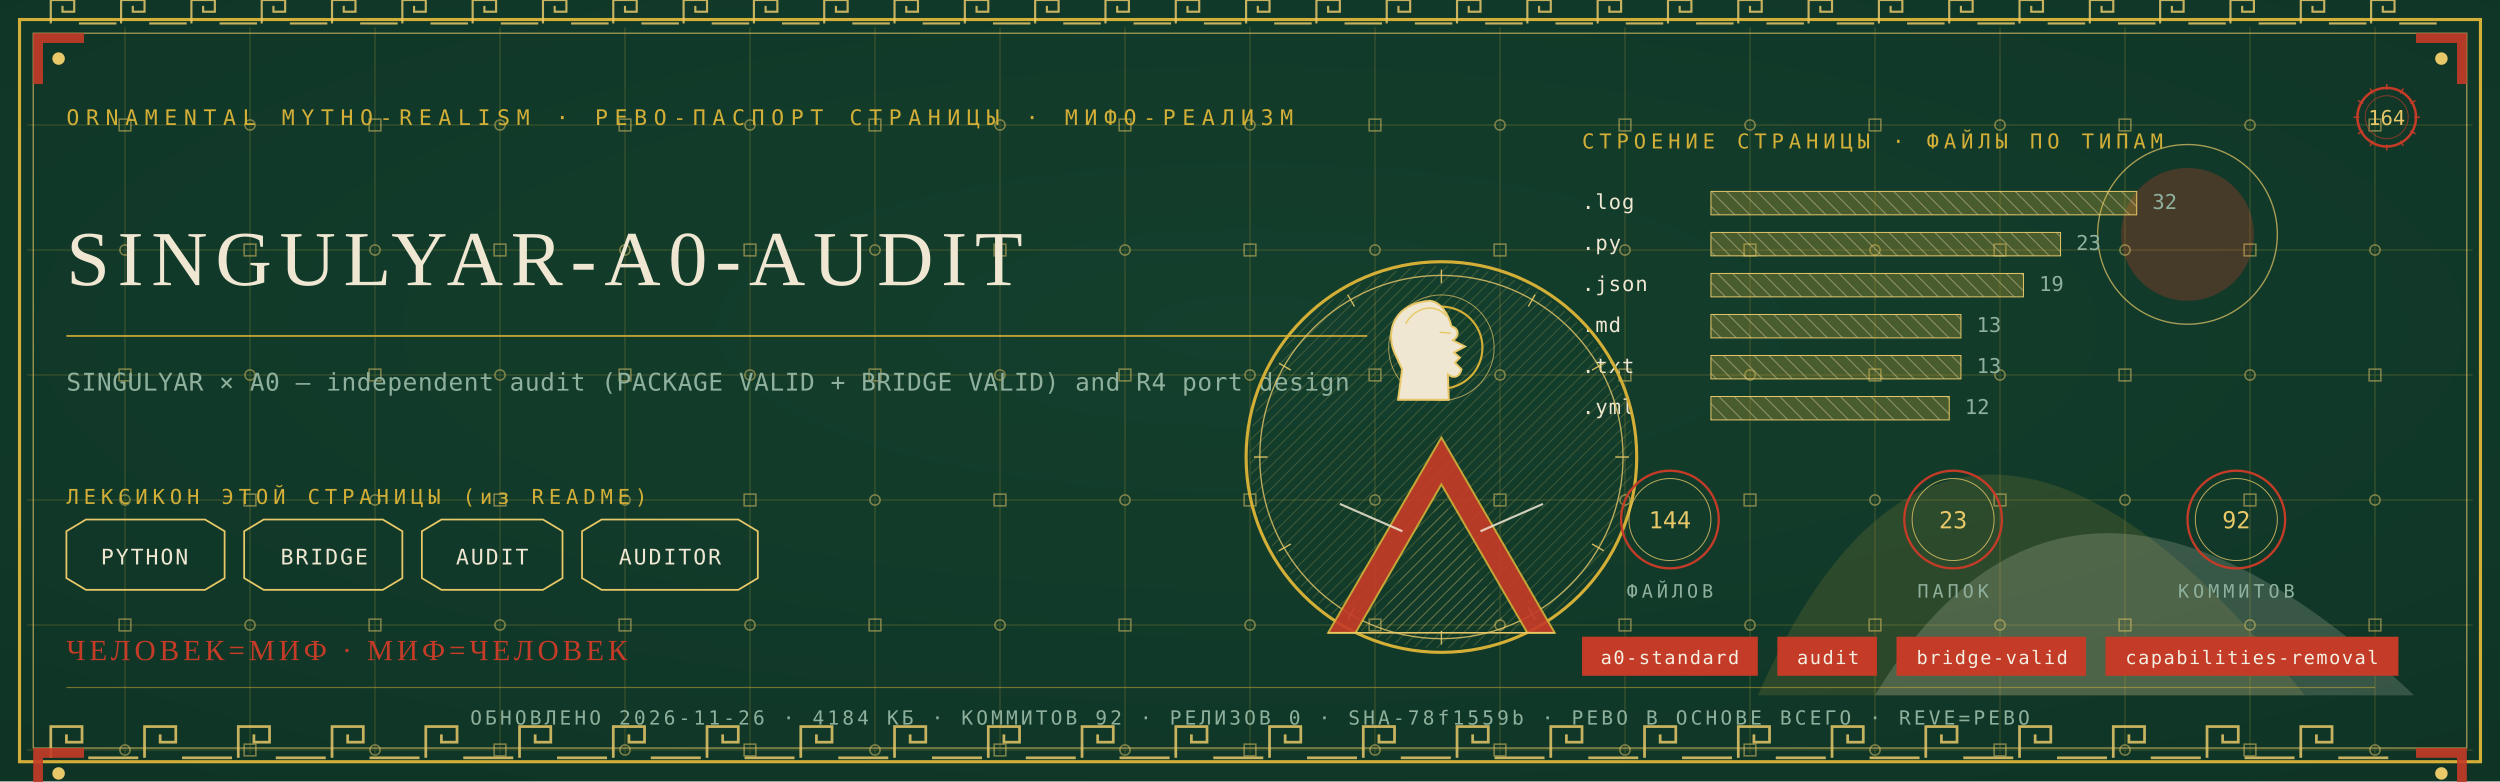
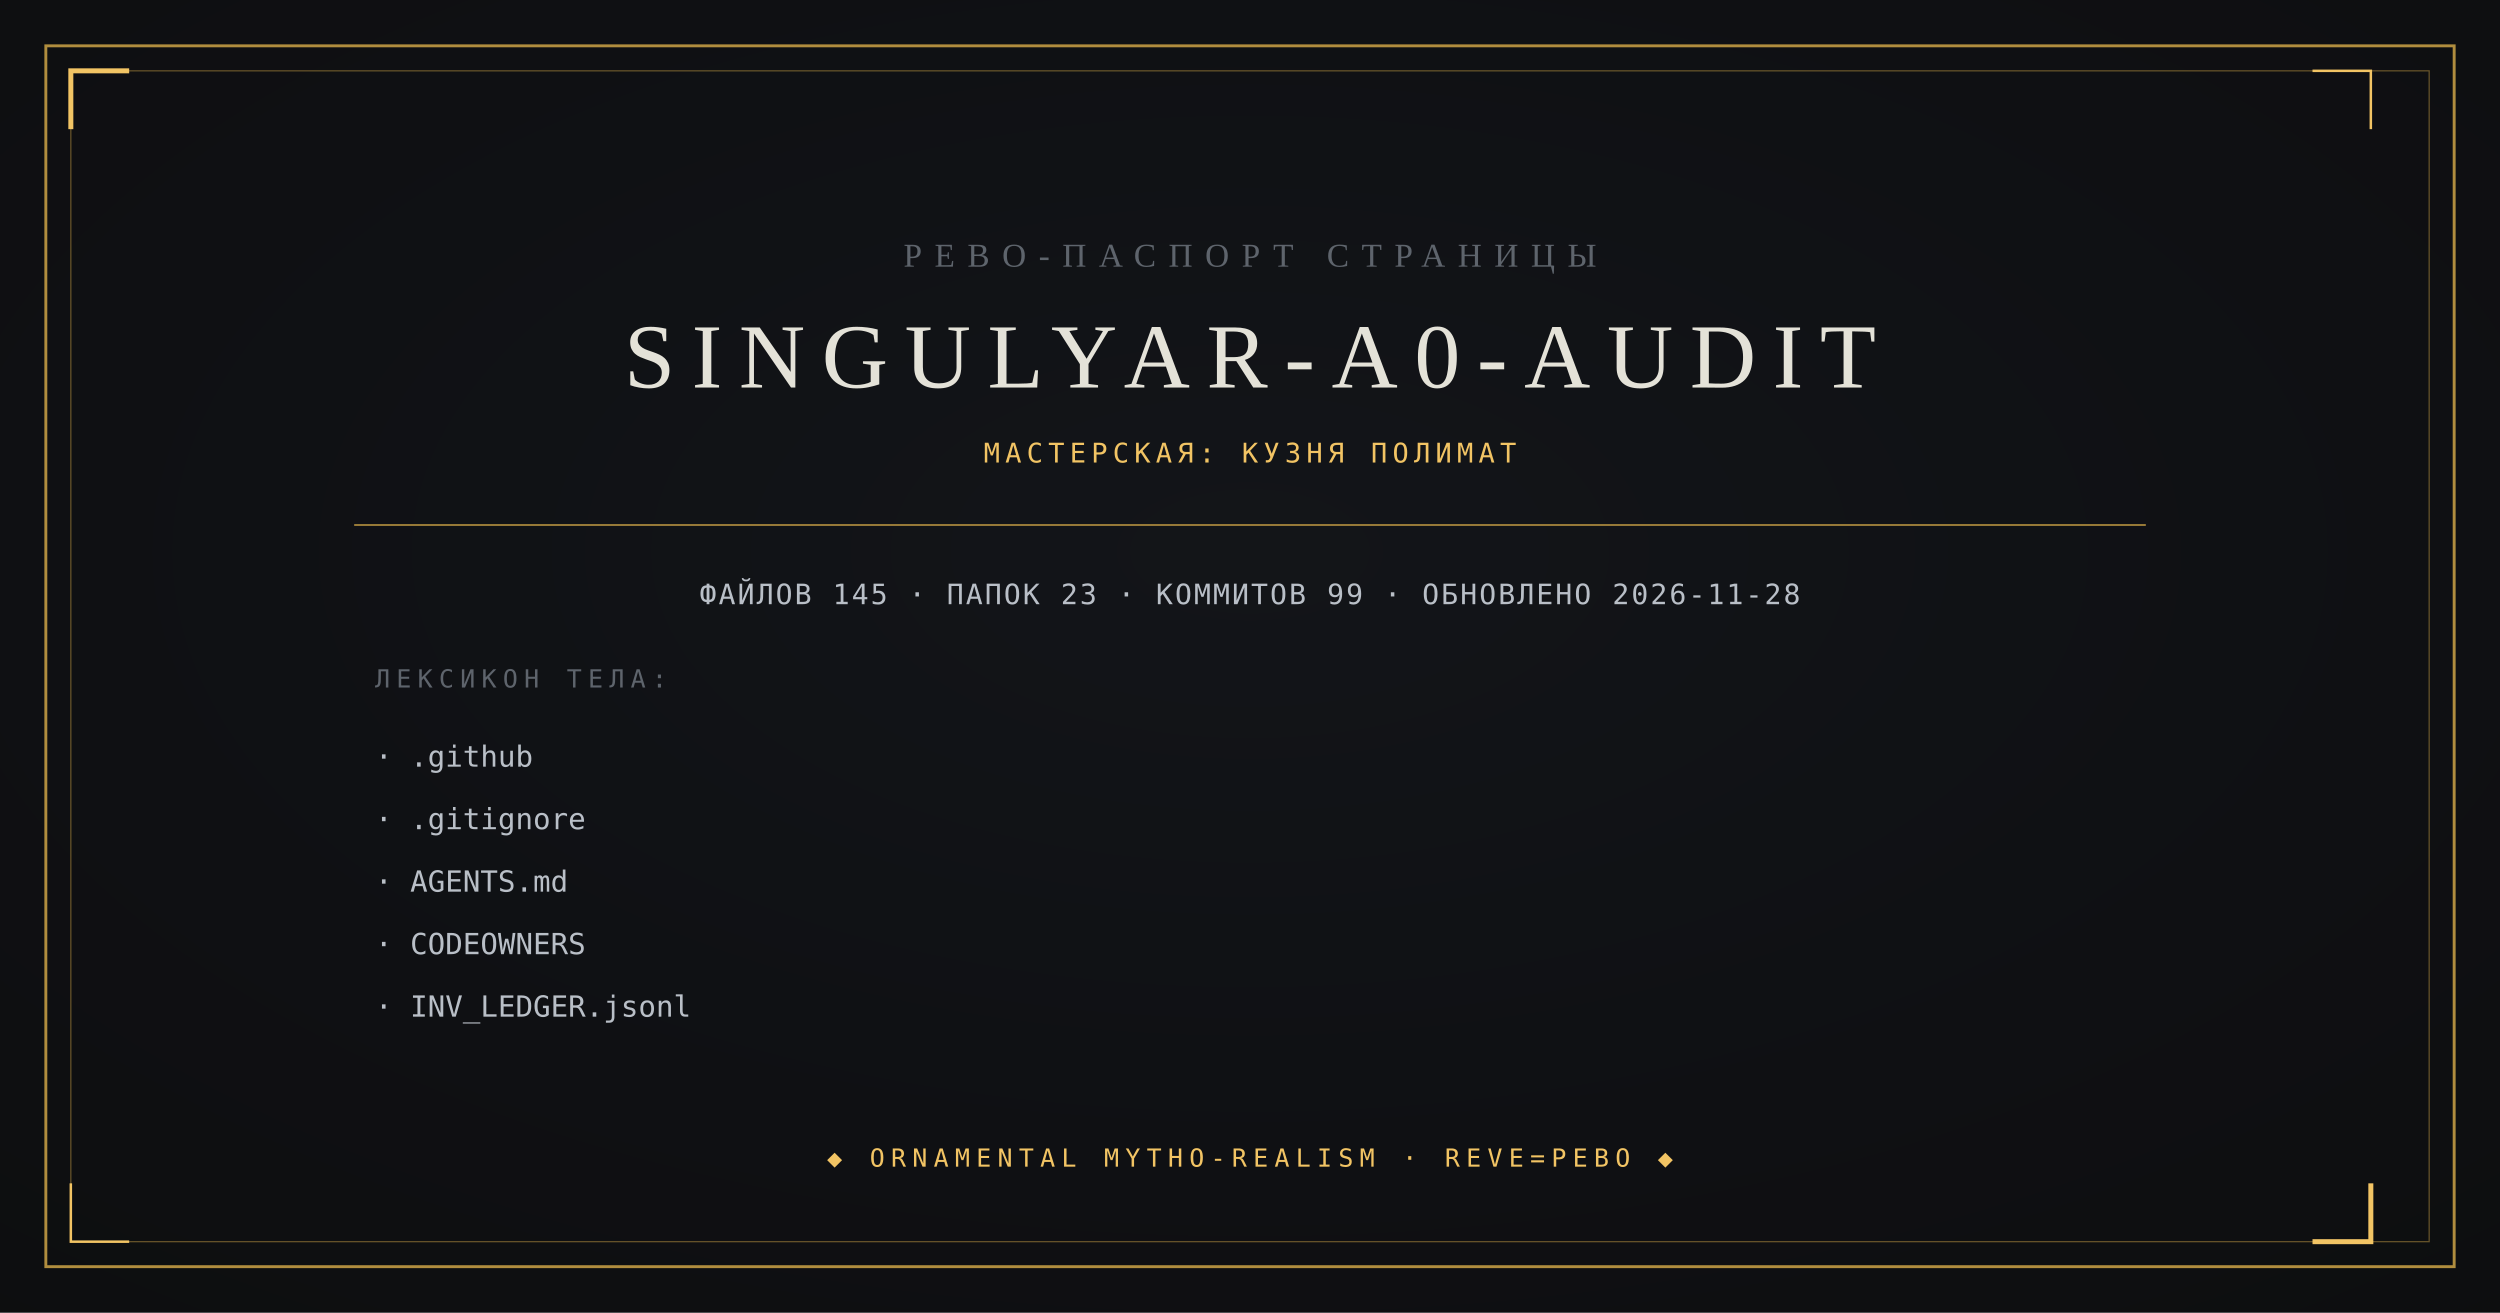
- <svg xmlns="http://www.w3.org/2000/svg" viewBox="0 0 1280 400" width="1280" height="400">
-   <defs>
-     <radialGradient id="rp164" cx="0.5" cy="0.42" r="1.1">
-       <stop offset="0" stop-color="#14402E" />
-       <stop offset="1" stop-color="#0C2E21" />
-     </radialGradient>
-     <pattern id="hatchm" width="4.2" height="4.2" patternUnits="userSpaceOnUse" patternTransform="rotate(45)">
-       <rect width="4.2" height="4.2" fill="none" />
-       <line x1="0" y1="0" x2="0" y2="4.2" stroke="#E8C868" stroke-width="0.5" />
-     </pattern>
-     <pattern id="hatchv" width="5.5" height="5.5" patternUnits="userSpaceOnUse" patternTransform="rotate(-45)">
-       <rect width="5.5" height="5.5" fill="none" />
-       <line x1="0" y1="0" x2="0" y2="5.5" stroke="#EFE7D2" stroke-width="0.5" />
-     </pattern>
-   </defs>
-   <rect width="1280" height="400" fill="#0C2E21" />
-   <rect width="1280" height="400" fill="url(#rp164)" opacity="0.94" />
-   <path d="M 900 356 Q 1000 130 1180 356 Z" fill="#D4AF37" opacity="0.14" />
-   <path d="M 960 356 Q 1060 190 1236 356 Z" fill="#EFE7D2" opacity="0.18" />
-   <circle cx="1120" cy="120" r="34" fill="#C43B27" opacity="0.30" />
-   <circle cx="1120" cy="120" r="46" fill="none" stroke="#E8C868" stroke-width="0.7" opacity="0.7" />
-   <g stroke="#D4AF37" stroke-width="0.45" opacity="0.30">
-     <line x1="64" y1="14" x2="64" y2="386" />
-     <line x1="128" y1="14" x2="128" y2="386" />
-     <line x1="192" y1="14" x2="192" y2="386" />
-     <line x1="256" y1="14" x2="256" y2="386" />
-     <line x1="320" y1="14" x2="320" y2="386" />
-     <line x1="384" y1="14" x2="384" y2="386" />
-     <line x1="448" y1="14" x2="448" y2="386" />
-     <line x1="512" y1="14" x2="512" y2="386" />
-     <line x1="576" y1="14" x2="576" y2="386" />
-     <line x1="640" y1="14" x2="640" y2="386" />
-     <line x1="704" y1="14" x2="704" y2="386" />
-     <line x1="768" y1="14" x2="768" y2="386" />
-     <line x1="832" y1="14" x2="832" y2="386" />
-     <line x1="896" y1="14" x2="896" y2="386" />
-     <line x1="960" y1="14" x2="960" y2="386" />
-     <line x1="1024" y1="14" x2="1024" y2="386" />
-     <line x1="1088" y1="14" x2="1088" y2="386" />
-     <line x1="1152" y1="14" x2="1152" y2="386" />
-     <line x1="1216" y1="14" x2="1216" y2="386" />
-     <line x1="14" y1="64" x2="1266" y2="64" />
-     <line x1="14" y1="128" x2="1266" y2="128" />
-     <line x1="14" y1="192" x2="1266" y2="192" />
-     <line x1="14" y1="256" x2="1266" y2="256" />
-     <line x1="14" y1="320" x2="1266" y2="320" />
-     <line x1="14" y1="384" x2="1266" y2="384" />
-   </g>
-   <g fill="none" stroke="#E8C868" stroke-width="0.8" opacity="0.5">
-     <rect x="61" y="61" width="6" height="6" />
-     <circle cx="64" cy="128" r="2.6" />
-     <rect x="61" y="189" width="6" height="6" />
-     <circle cx="64" cy="256" r="2.6" />
-     <rect x="61" y="317" width="6" height="6" />
-     <circle cx="64" cy="384" r="2.6" />
-     <circle cx="128" cy="64" r="2.6" />
-     <rect x="125" y="125" width="6" height="6" />
-     <circle cx="128" cy="192" r="2.6" />
-     <rect x="125" y="253" width="6" height="6" />
-     <circle cx="128" cy="320" r="2.6" />
-     <rect x="125" y="381" width="6" height="6" />
-     <rect x="189" y="61" width="6" height="6" />
-     <circle cx="192" cy="128" r="2.6" />
-     <rect x="189" y="189" width="6" height="6" />
-     <circle cx="192" cy="256" r="2.6" />
-     <rect x="189" y="317" width="6" height="6" />
-     <circle cx="192" cy="384" r="2.6" />
-     <circle cx="256" cy="64" r="2.6" />
-     <rect x="253" y="125" width="6" height="6" />
-     <circle cx="256" cy="192" r="2.6" />
-     <rect x="253" y="253" width="6" height="6" />
-     <circle cx="256" cy="320" r="2.6" />
-     <rect x="253" y="381" width="6" height="6" />
-     <rect x="317" y="61" width="6" height="6" />
-     <circle cx="320" cy="128" r="2.6" />
-     <rect x="317" y="189" width="6" height="6" />
-     <circle cx="320" cy="256" r="2.6" />
-     <rect x="317" y="317" width="6" height="6" />
-     <circle cx="320" cy="384" r="2.6" />
-     <circle cx="384" cy="64" r="2.6" />
-     <rect x="381" y="125" width="6" height="6" />
-     <circle cx="384" cy="192" r="2.6" />
-     <rect x="381" y="253" width="6" height="6" />
-     <circle cx="384" cy="320" r="2.6" />
-     <rect x="381" y="381" width="6" height="6" />
-     <rect x="445" y="61" width="6" height="6" />
-     <circle cx="448" cy="128" r="2.6" />
-     <rect x="445" y="189" width="6" height="6" />
-     <circle cx="448" cy="256" r="2.6" />
-     <rect x="445" y="317" width="6" height="6" />
-     <circle cx="448" cy="384" r="2.6" />
-     <circle cx="512" cy="64" r="2.6" />
-     <rect x="509" y="125" width="6" height="6" />
-     <circle cx="512" cy="192" r="2.6" />
-     <rect x="509" y="253" width="6" height="6" />
-     <circle cx="512" cy="320" r="2.6" />
-     <rect x="509" y="381" width="6" height="6" />
-     <rect x="573" y="61" width="6" height="6" />
-     <circle cx="576" cy="128" r="2.6" />
-     <rect x="573" y="189" width="6" height="6" />
-     <circle cx="576" cy="256" r="2.6" />
-     <rect x="573" y="317" width="6" height="6" />
-     <circle cx="576" cy="384" r="2.6" />
-     <circle cx="640" cy="64" r="2.6" />
-     <rect x="637" y="125" width="6" height="6" />
-     <circle cx="640" cy="192" r="2.6" />
-     <rect x="637" y="253" width="6" height="6" />
-     <circle cx="640" cy="320" r="2.6" />
-     <rect x="637" y="381" width="6" height="6" />
-     <rect x="701" y="61" width="6" height="6" />
-     <circle cx="704" cy="128" r="2.6" />
-     <rect x="701" y="189" width="6" height="6" />
-     <circle cx="704" cy="256" r="2.6" />
-     <rect x="701" y="317" width="6" height="6" />
-     <circle cx="704" cy="384" r="2.6" />
-     <circle cx="768" cy="64" r="2.6" />
-     <rect x="765" y="125" width="6" height="6" />
-     <circle cx="768" cy="192" r="2.6" />
-     <rect x="765" y="253" width="6" height="6" />
-     <circle cx="768" cy="320" r="2.6" />
-     <rect x="765" y="381" width="6" height="6" />
-     <rect x="829" y="61" width="6" height="6" />
-     <circle cx="832" cy="128" r="2.6" />
-     <rect x="829" y="189" width="6" height="6" />
-     <circle cx="832" cy="256" r="2.6" />
-     <rect x="829" y="317" width="6" height="6" />
-     <circle cx="832" cy="384" r="2.6" />
-     <circle cx="896" cy="64" r="2.6" />
-     <rect x="893" y="125" width="6" height="6" />
-     <circle cx="896" cy="192" r="2.6" />
-     <rect x="893" y="253" width="6" height="6" />
-     <circle cx="896" cy="320" r="2.6" />
-     <rect x="893" y="381" width="6" height="6" />
-     <rect x="957" y="61" width="6" height="6" />
-     <circle cx="960" cy="128" r="2.6" />
-     <rect x="957" y="189" width="6" height="6" />
-     <circle cx="960" cy="256" r="2.6" />
-     <rect x="957" y="317" width="6" height="6" />
-     <circle cx="960" cy="384" r="2.6" />
-     <circle cx="1024" cy="64" r="2.6" />
-     <rect x="1021" y="125" width="6" height="6" />
-     <circle cx="1024" cy="192" r="2.6" />
-     <rect x="1021" y="253" width="6" height="6" />
-     <circle cx="1024" cy="320" r="2.6" />
-     <rect x="1021" y="381" width="6" height="6" />
-     <rect x="1085" y="61" width="6" height="6" />
-     <circle cx="1088" cy="128" r="2.6" />
-     <rect x="1085" y="189" width="6" height="6" />
-     <circle cx="1088" cy="256" r="2.6" />
-     <rect x="1085" y="317" width="6" height="6" />
-     <circle cx="1088" cy="384" r="2.6" />
-     <circle cx="1152" cy="64" r="2.6" />
-     <rect x="1149" y="125" width="6" height="6" />
-     <circle cx="1152" cy="192" r="2.6" />
-     <rect x="1149" y="253" width="6" height="6" />
-     <circle cx="1152" cy="320" r="2.6" />
-     <rect x="1149" y="381" width="6" height="6" />
-     <rect x="1213" y="61" width="6" height="6" />
-     <circle cx="1216" cy="128" r="2.6" />
-     <rect x="1213" y="189" width="6" height="6" />
-     <circle cx="1216" cy="256" r="2.6" />
-     <rect x="1213" y="317" width="6" height="6" />
-     <circle cx="1216" cy="384" r="2.6" />
-   </g>
-   <rect x="10" y="10" width="1260" height="380" fill="none" stroke="#D4AF37" stroke-width="1.6" />
-   <rect x="17" y="17" width="1246" height="366" fill="none" stroke="#E8C868" stroke-width="0.6" opacity="0.75" />
-   <g fill="none" stroke="#E8C868" stroke-width="1.4" opacity="0.85">
-     <path d="M 26 388 L 26 372 L 42 372 L 42 380.0 L 34.0 380.0 L 34.0 376.0" />
-     <line x1="45.2" y1="388" x2="70.8" y2="388" />
-     <path d="M 74 388 L 74 372 L 90 372 L 90 380.0 L 82.0 380.0 L 82.0 376.0" />
-     <line x1="93.2" y1="388" x2="118.8" y2="388" />
-     <path d="M 122 388 L 122 372 L 138 372 L 138 380.0 L 130.0 380.0 L 130.0 376.0" />
-     <line x1="141.2" y1="388" x2="166.8" y2="388" />
-     <path d="M 170 388 L 170 372 L 186 372 L 186 380.0 L 178.0 380.0 L 178.0 376.0" />
-     <line x1="189.2" y1="388" x2="214.8" y2="388" />
-     <path d="M 218 388 L 218 372 L 234 372 L 234 380.0 L 226.0 380.0 L 226.0 376.0" />
-     <line x1="237.2" y1="388" x2="262.8" y2="388" />
-     <path d="M 266 388 L 266 372 L 282 372 L 282 380.0 L 274.0 380.0 L 274.0 376.0" />
-     <line x1="285.2" y1="388" x2="310.8" y2="388" />
-     <path d="M 314 388 L 314 372 L 330 372 L 330 380.0 L 322.0 380.0 L 322.0 376.0" />
-     <line x1="333.2" y1="388" x2="358.8" y2="388" />
-     <path d="M 362 388 L 362 372 L 378 372 L 378 380.0 L 370.0 380.0 L 370.0 376.0" />
-     <line x1="381.2" y1="388" x2="406.8" y2="388" />
-     <path d="M 410 388 L 410 372 L 426 372 L 426 380.0 L 418.0 380.0 L 418.0 376.0" />
-     <line x1="429.2" y1="388" x2="454.8" y2="388" />
-     <path d="M 458 388 L 458 372 L 474 372 L 474 380.0 L 466.0 380.0 L 466.0 376.0" />
-     <line x1="477.2" y1="388" x2="502.8" y2="388" />
-     <path d="M 506 388 L 506 372 L 522 372 L 522 380.0 L 514.0 380.0 L 514.0 376.0" />
-     <line x1="525.2" y1="388" x2="550.8" y2="388" />
-     <path d="M 554 388 L 554 372 L 570 372 L 570 380.0 L 562.0 380.0 L 562.0 376.0" />
-     <line x1="573.2" y1="388" x2="598.8" y2="388" />
-     <path d="M 602 388 L 602 372 L 618 372 L 618 380.0 L 610.0 380.0 L 610.0 376.0" />
-     <line x1="621.2" y1="388" x2="646.8" y2="388" />
-     <path d="M 650 388 L 650 372 L 666 372 L 666 380.0 L 658.0 380.0 L 658.0 376.0" />
-     <line x1="669.2" y1="388" x2="694.8" y2="388" />
-     <path d="M 698 388 L 698 372 L 714 372 L 714 380.0 L 706.0 380.0 L 706.0 376.0" />
-     <line x1="717.2" y1="388" x2="742.8" y2="388" />
-     <path d="M 746 388 L 746 372 L 762 372 L 762 380.0 L 754.0 380.0 L 754.0 376.0" />
-     <line x1="765.2" y1="388" x2="790.8" y2="388" />
-     <path d="M 794 388 L 794 372 L 810 372 L 810 380.0 L 802.0 380.0 L 802.0 376.0" />
-     <line x1="813.2" y1="388" x2="838.8" y2="388" />
-     <path d="M 842 388 L 842 372 L 858 372 L 858 380.0 L 850.0 380.0 L 850.0 376.0" />
-     <line x1="861.2" y1="388" x2="886.8" y2="388" />
-     <path d="M 890 388 L 890 372 L 906 372 L 906 380.0 L 898.0 380.0 L 898.0 376.0" />
-     <line x1="909.2" y1="388" x2="934.8" y2="388" />
-     <path d="M 938 388 L 938 372 L 954 372 L 954 380.0 L 946.0 380.0 L 946.0 376.0" />
-     <line x1="957.2" y1="388" x2="982.8" y2="388" />
-     <path d="M 986 388 L 986 372 L 1002 372 L 1002 380.0 L 994.0 380.0 L 994.0 376.0" />
-     <line x1="1005.2" y1="388" x2="1030.8" y2="388" />
-     <path d="M 1034 388 L 1034 372 L 1050 372 L 1050 380.0 L 1042.0 380.0 L 1042.0 376.0" />
-     <line x1="1053.2" y1="388" x2="1078.8" y2="388" />
-     <path d="M 1082 388 L 1082 372 L 1098 372 L 1098 380.0 L 1090.0 380.0 L 1090.0 376.0" />
-     <line x1="1101.2" y1="388" x2="1126.8" y2="388" />
-     <path d="M 1130 388 L 1130 372 L 1146 372 L 1146 380.0 L 1138.0 380.0 L 1138.0 376.0" />
-     <line x1="1149.2" y1="388" x2="1174.8" y2="388" />
-     <path d="M 1178 388 L 1178 372 L 1194 372 L 1194 380.0 L 1186.0 380.0 L 1186.0 376.0" />
-     <line x1="1197.2" y1="388" x2="1222.8" y2="388" />
-   </g>
-   <g fill="none" stroke="#E8C868" stroke-width="1.1" opacity="0.85">
-     <path d="M 26 12 L 26 0 L 38 0 L 38 6.0 L 32.0 6.0 L 32.0 3.0" />
-     <line x1="40.4" y1="12" x2="59.6" y2="12" />
-     <path d="M 62 12 L 62 0 L 74 0 L 74 6.0 L 68.0 6.0 L 68.0 3.0" />
-     <line x1="76.4" y1="12" x2="95.6" y2="12" />
-     <path d="M 98 12 L 98 0 L 110 0 L 110 6.0 L 104.0 6.0 L 104.0 3.0" />
-     <line x1="112.4" y1="12" x2="131.6" y2="12" />
-     <path d="M 134 12 L 134 0 L 146 0 L 146 6.0 L 140.0 6.0 L 140.0 3.0" />
-     <line x1="148.4" y1="12" x2="167.6" y2="12" />
-     <path d="M 170 12 L 170 0 L 182 0 L 182 6.0 L 176.0 6.0 L 176.0 3.0" />
-     <line x1="184.4" y1="12" x2="203.6" y2="12" />
-     <path d="M 206 12 L 206 0 L 218 0 L 218 6.0 L 212.0 6.0 L 212.0 3.0" />
-     <line x1="220.4" y1="12" x2="239.6" y2="12" />
-     <path d="M 242 12 L 242 0 L 254 0 L 254 6.0 L 248.0 6.0 L 248.0 3.0" />
-     <line x1="256.4" y1="12" x2="275.6" y2="12" />
-     <path d="M 278 12 L 278 0 L 290 0 L 290 6.0 L 284.0 6.0 L 284.0 3.0" />
-     <line x1="292.4" y1="12" x2="311.6" y2="12" />
-     <path d="M 314 12 L 314 0 L 326 0 L 326 6.0 L 320.0 6.0 L 320.0 3.0" />
-     <line x1="328.4" y1="12" x2="347.6" y2="12" />
-     <path d="M 350 12 L 350 0 L 362 0 L 362 6.0 L 356.0 6.0 L 356.0 3.0" />
-     <line x1="364.4" y1="12" x2="383.6" y2="12" />
-     <path d="M 386 12 L 386 0 L 398 0 L 398 6.0 L 392.0 6.0 L 392.0 3.0" />
-     <line x1="400.4" y1="12" x2="419.6" y2="12" />
-     <path d="M 422 12 L 422 0 L 434 0 L 434 6.0 L 428.0 6.0 L 428.0 3.0" />
-     <line x1="436.4" y1="12" x2="455.6" y2="12" />
-     <path d="M 458 12 L 458 0 L 470 0 L 470 6.0 L 464.0 6.0 L 464.0 3.0" />
-     <line x1="472.4" y1="12" x2="491.6" y2="12" />
-     <path d="M 494 12 L 494 0 L 506 0 L 506 6.0 L 500.0 6.0 L 500.0 3.0" />
-     <line x1="508.4" y1="12" x2="527.6" y2="12" />
-     <path d="M 530 12 L 530 0 L 542 0 L 542 6.0 L 536.0 6.0 L 536.0 3.0" />
-     <line x1="544.4" y1="12" x2="563.6" y2="12" />
-     <path d="M 566 12 L 566 0 L 578 0 L 578 6.0 L 572.0 6.0 L 572.0 3.0" />
-     <line x1="580.4" y1="12" x2="599.6" y2="12" />
-     <path d="M 602 12 L 602 0 L 614 0 L 614 6.0 L 608.0 6.0 L 608.0 3.0" />
-     <line x1="616.4" y1="12" x2="635.6" y2="12" />
-     <path d="M 638 12 L 638 0 L 650 0 L 650 6.0 L 644.0 6.0 L 644.0 3.0" />
-     <line x1="652.4" y1="12" x2="671.6" y2="12" />
-     <path d="M 674 12 L 674 0 L 686 0 L 686 6.0 L 680.0 6.0 L 680.0 3.0" />
-     <line x1="688.4" y1="12" x2="707.6" y2="12" />
-     <path d="M 710 12 L 710 0 L 722 0 L 722 6.0 L 716.0 6.0 L 716.0 3.0" />
-     <line x1="724.4" y1="12" x2="743.6" y2="12" />
-     <path d="M 746 12 L 746 0 L 758 0 L 758 6.0 L 752.0 6.0 L 752.0 3.0" />
-     <line x1="760.4" y1="12" x2="779.6" y2="12" />
-     <path d="M 782 12 L 782 0 L 794 0 L 794 6.0 L 788.0 6.0 L 788.0 3.0" />
-     <line x1="796.4" y1="12" x2="815.6" y2="12" />
-     <path d="M 818 12 L 818 0 L 830 0 L 830 6.0 L 824.0 6.0 L 824.0 3.0" />
-     <line x1="832.4" y1="12" x2="851.6" y2="12" />
-     <path d="M 854 12 L 854 0 L 866 0 L 866 6.0 L 860.0 6.0 L 860.0 3.0" />
-     <line x1="868.4" y1="12" x2="887.6" y2="12" />
-     <path d="M 890 12 L 890 0 L 902 0 L 902 6.0 L 896.0 6.0 L 896.0 3.0" />
-     <line x1="904.4" y1="12" x2="923.6" y2="12" />
-     <path d="M 926 12 L 926 0 L 938 0 L 938 6.0 L 932.0 6.0 L 932.0 3.0" />
-     <line x1="940.4" y1="12" x2="959.6" y2="12" />
-     <path d="M 962 12 L 962 0 L 974 0 L 974 6.0 L 968.0 6.0 L 968.0 3.0" />
-     <line x1="976.4" y1="12" x2="995.6" y2="12" />
-     <path d="M 998 12 L 998 0 L 1010 0 L 1010 6.0 L 1004.0 6.0 L 1004.0 3.0" />
-     <line x1="1012.4" y1="12" x2="1031.6" y2="12" />
-     <path d="M 1034 12 L 1034 0 L 1046 0 L 1046 6.0 L 1040.0 6.0 L 1040.0 3.0" />
-     <line x1="1048.4" y1="12" x2="1067.6" y2="12" />
-     <path d="M 1070 12 L 1070 0 L 1082 0 L 1082 6.0 L 1076.0 6.0 L 1076.0 3.0" />
-     <line x1="1084.4" y1="12" x2="1103.6" y2="12" />
-     <path d="M 1106 12 L 1106 0 L 1118 0 L 1118 6.0 L 1112.0 6.0 L 1112.0 3.0" />
-     <line x1="1120.4" y1="12" x2="1139.6" y2="12" />
-     <path d="M 1142 12 L 1142 0 L 1154 0 L 1154 6.0 L 1148.0 6.0 L 1148.0 3.0" />
-     <line x1="1156.4" y1="12" x2="1175.6" y2="12" />
-     <path d="M 1178 12 L 1178 0 L 1190 0 L 1190 6.0 L 1184.0 6.0 L 1184.0 3.0" />
-     <line x1="1192.4" y1="12" x2="1211.6" y2="12" />
-     <path d="M 1214 12 L 1214 0 L 1226 0 L 1226 6.0 L 1220.0 6.0 L 1220.0 3.0" />
-     <line x1="1228.4" y1="12" x2="1247.6" y2="12" />
-   </g>
-   <g transform="translate(17,17) scale(1,1)">
-     <path d="M 0 0 L 26 0 L 26 5 L 5 5 L 5 26 L 0 26 Z" fill="#C43B27" opacity="0.9" />
-     <circle cx="13" cy="13" r="3.2" fill="#E8C868" />
-   </g>
-   <g transform="translate(1263,17) scale(-1,1)">
-     <path d="M 0 0 L 26 0 L 26 5 L 5 5 L 5 26 L 0 26 Z" fill="#C43B27" opacity="0.9" />
-     <circle cx="13" cy="13" r="3.2" fill="#E8C868" />
-   </g>
-   <g transform="translate(17,383) scale(1,1)">
-     <path d="M 0 0 L 26 0 L 26 5 L 5 5 L 5 26 L 0 26 Z" fill="#C43B27" opacity="0.9" />
-     <circle cx="13" cy="13" r="3.2" fill="#E8C868" />
-   </g>
-   <g transform="translate(1263,383) scale(-1,1)">
-     <path d="M 0 0 L 26 0 L 26 5 L 5 5 L 5 26 L 0 26 Z" fill="#C43B27" opacity="0.9" />
-     <circle cx="13" cy="13" r="3.2" fill="#E8C868" />
-   </g>
-   <text x="34" y="64" font-family="'Cascadia Mono', ui-monospace, Consolas, monospace" font-size="11" fill="#D4AF37" letter-spacing="3.4">ORNAMENTAL MYTHO-REALISM · РЕВО-ПАСПОРТ СТРАНИЦЫ · МИФО-РЕАЛИЗМ</text>
-   <g transform="translate(1222,60)">
-     <circle r="15" fill="none" stroke="#C43B27" stroke-width="1.3" />
-     <circle r="11" fill="none" stroke="#C43B27" stroke-width="0.55" opacity="0.6" />
-     <text y="4" text-anchor="middle" font-family="'Cascadia Mono', ui-monospace, Consolas, monospace" font-size="10.5" fill="#E8C868">164</text>
-     <g stroke="#C43B27" stroke-width="0.7">
-       <line x1="0" y1="-17" x2="0" y2="-14" transform="rotate(0)" />
-       <line x1="0" y1="-17" x2="0" y2="-14" transform="rotate(30)" />
-       <line x1="0" y1="-17" x2="0" y2="-14" transform="rotate(60)" />
-       <line x1="0" y1="-17" x2="0" y2="-14" transform="rotate(90)" />
-       <line x1="0" y1="-17" x2="0" y2="-14" transform="rotate(120)" />
-       <line x1="0" y1="-17" x2="0" y2="-14" transform="rotate(150)" />
-       <line x1="0" y1="-17" x2="0" y2="-14" transform="rotate(180)" />
-       <line x1="0" y1="-17" x2="0" y2="-14" transform="rotate(210)" />
-       <line x1="0" y1="-17" x2="0" y2="-14" transform="rotate(240)" />
-       <line x1="0" y1="-17" x2="0" y2="-14" transform="rotate(270)" />
-       <line x1="0" y1="-17" x2="0" y2="-14" transform="rotate(300)" />
-       <line x1="0" y1="-17" x2="0" y2="-14" transform="rotate(330)" />
-     </g>
-   </g>
-   <text x="34" y="146" font-family="Georgia, 'Times New Roman', serif" font-size="39.9" fill="#EFE7D2" letter-spacing="4">SINGULYAR-A0-AUDIT</text>
-   <line x1="34" y1="172" x2="700" y2="172" stroke="#D4AF37" stroke-width="1" opacity="0.85" />
-   <text x="34" y="200" font-family="'Cascadia Mono', ui-monospace, Consolas, monospace" font-size="12.5" fill="#8FB09C" letter-spacing="0.3">SINGULYAR × A0 — independent audit (PACKAGE VALID + BRIDGE VALID) and R4 port design</text>
-   <text x="34" y="258" font-family="'Cascadia Mono', ui-monospace, Consolas, monospace" font-size="10.5" fill="#D4AF37" letter-spacing="2.5">ЛЕКСИКОН ЭТОЙ СТРАНИЦЫ (из README)</text>
-   <path d="M 34 272 L 44 266 L 105 266 L 115 272 L 115 296 L 105 302 L 44 302 L 34 296 Z" fill="none" stroke="#E8C868" stroke-width="0.9" />
-   <text x="74" y="289" text-anchor="middle" font-family="'Cascadia Mono', ui-monospace, Consolas, monospace" font-size="11" fill="#EFE7D2" letter-spacing="1">PYTHON</text>
-   <path d="M 125 272 L 135 266 L 196 266 L 206 272 L 206 296 L 196 302 L 135 302 L 125 296 Z" fill="none" stroke="#E8C868" stroke-width="0.9" />
-   <text x="166" y="289" text-anchor="middle" font-family="'Cascadia Mono', ui-monospace, Consolas, monospace" font-size="11" fill="#EFE7D2" letter-spacing="1">BRIDGE</text>
-   <path d="M 216 272 L 226 266 L 278 266 L 288 272 L 288 296 L 278 302 L 226 302 L 216 296 Z" fill="none" stroke="#E8C868" stroke-width="0.9" />
-   <text x="252" y="289" text-anchor="middle" font-family="'Cascadia Mono', ui-monospace, Consolas, monospace" font-size="11" fill="#EFE7D2" letter-spacing="1">AUDIT</text>
-   <path d="M 298 272 L 308 266 L 378 266 L 388 272 L 388 296 L 378 302 L 308 302 L 298 296 Z" fill="none" stroke="#E8C868" stroke-width="0.9" />
-   <text x="343" y="289" text-anchor="middle" font-family="'Cascadia Mono', ui-monospace, Consolas, monospace" font-size="11" fill="#EFE7D2" letter-spacing="1">AUDITOR</text>
-   <text x="810" y="76" font-family="'Cascadia Mono', ui-monospace, Consolas, monospace" font-size="10.5" fill="#D4AF37" letter-spacing="2.5">СТРОЕНИЕ СТРАНИЦЫ · ФАЙЛЫ ПО ТИПАМ</text>
-   <text x="810" y="107" font-family="'Cascadia Mono', ui-monospace, Consolas, monospace" font-size="10.5" fill="#EFE7D2" letter-spacing="0.5">.log</text>
-   <rect x="876" y="98" width="218" height="12" fill="url(#hatchv)" opacity="0.9" />
-   <rect x="876" y="98" width="218" height="12" fill="#D4AF37" opacity="0.28" />
-   <rect x="876" y="98" width="218" height="12" fill="none" stroke="#E8C868" stroke-width="0.5" />
-   <text x="1102" y="107" font-family="'Cascadia Mono', ui-monospace, Consolas, monospace" font-size="10.5" fill="#8FB09C">32</text>
-   <text x="810" y="128" font-family="'Cascadia Mono', ui-monospace, Consolas, monospace" font-size="10.5" fill="#EFE7D2" letter-spacing="0.5">.py</text>
-   <rect x="876" y="119" width="179" height="12" fill="url(#hatchv)" opacity="0.9" />
-   <rect x="876" y="119" width="179" height="12" fill="#D4AF37" opacity="0.28" />
-   <rect x="876" y="119" width="179" height="12" fill="none" stroke="#E8C868" stroke-width="0.5" />
-   <text x="1063" y="128" font-family="'Cascadia Mono', ui-monospace, Consolas, monospace" font-size="10.5" fill="#8FB09C">23</text>
-   <text x="810" y="149" font-family="'Cascadia Mono', ui-monospace, Consolas, monospace" font-size="10.5" fill="#EFE7D2" letter-spacing="0.5">.json</text>
-   <rect x="876" y="140" width="160" height="12" fill="url(#hatchv)" opacity="0.9" />
-   <rect x="876" y="140" width="160" height="12" fill="#D4AF37" opacity="0.28" />
-   <rect x="876" y="140" width="160" height="12" fill="none" stroke="#E8C868" stroke-width="0.5" />
-   <text x="1044" y="149" font-family="'Cascadia Mono', ui-monospace, Consolas, monospace" font-size="10.5" fill="#8FB09C">19</text>
-   <text x="810" y="170" font-family="'Cascadia Mono', ui-monospace, Consolas, monospace" font-size="10.5" fill="#EFE7D2" letter-spacing="0.5">.md</text>
-   <rect x="876" y="161" width="128" height="12" fill="url(#hatchv)" opacity="0.9" />
-   <rect x="876" y="161" width="128" height="12" fill="#D4AF37" opacity="0.28" />
-   <rect x="876" y="161" width="128" height="12" fill="none" stroke="#E8C868" stroke-width="0.5" />
-   <text x="1012" y="170" font-family="'Cascadia Mono', ui-monospace, Consolas, monospace" font-size="10.5" fill="#8FB09C">13</text>
-   <text x="810" y="191" font-family="'Cascadia Mono', ui-monospace, Consolas, monospace" font-size="10.5" fill="#EFE7D2" letter-spacing="0.5">.txt</text>
-   <rect x="876" y="182" width="128" height="12" fill="url(#hatchv)" opacity="0.9" />
-   <rect x="876" y="182" width="128" height="12" fill="#D4AF37" opacity="0.28" />
-   <rect x="876" y="182" width="128" height="12" fill="none" stroke="#E8C868" stroke-width="0.5" />
-   <text x="1012" y="191" font-family="'Cascadia Mono', ui-monospace, Consolas, monospace" font-size="10.5" fill="#8FB09C">13</text>
-   <text x="810" y="212" font-family="'Cascadia Mono', ui-monospace, Consolas, monospace" font-size="10.5" fill="#EFE7D2" letter-spacing="0.5">.yml</text>
-   <rect x="876" y="203" width="122" height="12" fill="url(#hatchv)" opacity="0.9" />
-   <rect x="876" y="203" width="122" height="12" fill="#D4AF37" opacity="0.28" />
-   <rect x="876" y="203" width="122" height="12" fill="none" stroke="#E8C868" stroke-width="0.5" />
-   <text x="1006" y="212" font-family="'Cascadia Mono', ui-monospace, Consolas, monospace" font-size="10.5" fill="#8FB09C">12</text>
-   <g transform="translate(738,234)">
-     <circle r="100" fill="none" stroke="#D4AF37" stroke-width="1.6" />
-     <circle r="93" fill="none" stroke="#E8C868" stroke-width="0.7" opacity="0.8" />
-     <circle r="98" fill="url(#hatchm)" opacity="0.4" />
-     <g stroke="#E8C868" stroke-width="0.7" opacity="0.9">
-       <line x1="0" y1="-96" x2="0" y2="-89" transform="rotate(0)" />
-       <line x1="0" y1="-96" x2="0" y2="-89" transform="rotate(30)" />
-       <line x1="0" y1="-96" x2="0" y2="-89" transform="rotate(60)" />
-       <line x1="0" y1="-96" x2="0" y2="-89" transform="rotate(90)" />
-       <line x1="0" y1="-96" x2="0" y2="-89" transform="rotate(120)" />
-       <line x1="0" y1="-96" x2="0" y2="-89" transform="rotate(150)" />
-       <line x1="0" y1="-96" x2="0" y2="-89" transform="rotate(180)" />
-       <line x1="0" y1="-96" x2="0" y2="-89" transform="rotate(210)" />
-       <line x1="0" y1="-96" x2="0" y2="-89" transform="rotate(240)" />
-       <line x1="0" y1="-96" x2="0" y2="-89" transform="rotate(270)" />
-       <line x1="0" y1="-96" x2="0" y2="-89" transform="rotate(300)" />
-       <line x1="0" y1="-96" x2="0" y2="-89" transform="rotate(330)" />
-     </g>
-     <circle cy="-56" r="21" fill="none" stroke="#D4AF37" stroke-width="1.1" />
-     <circle cy="-56" r="27" fill="none" stroke="#E8C868" stroke-width="0.5" opacity="0.7" />
-     <path d="M -6.0 -80.0 C -23.5 -78.7 -28.7 -65.7 -24.3 -54.0 L -20.1 -44.9 L -22.2 -29.3 L 3.8 -29.3 L 3.3 -42.3 C 6.9 -39.7 9.5 -41.5 10.3 -44.9 L 6.9 -48.3 L 9.5 -50.9 L 6.4 -53.5 L 12.1 -56.6 L 5.9 -59.7 C 9.5 -62.3 9.0 -65.7 5.1 -67.0 C 3.8 -72.7 -0.1 -79.5 -6.0 -80.0 Z" fill="#EFE7D2" stroke="#E8C868" stroke-width="1.0" />
-     <g fill="none" stroke="#E8C868" stroke-width="0.8" opacity="0.95">
-       <path d="M -18.3 -68.3 C -13.1 -77.4 -2.7 -78.7 2.5 -72.2" />
-       <path d="M -0.9 -63.9 L 4.8 -63.4" />
-     </g>
-     <path d="M -58.0 90.0 L 0 -10.0 L 58.0 90.0 L 44.0 90.0 L 0 14.0 L -44.0 90.0 Z" fill="#C43B27" opacity="0.92" stroke="#D4AF37" stroke-width="1.0" />
-     <path d="M -34.0 88.0 L 0 20.0 L 34.0 88.0" fill="url(#hatchm)" opacity="0.5" stroke="none" />
-     <path d="M -58.0 90.0 L 58.0 90.0" fill="none" stroke="#E8C868" stroke-width="0.8" />
-     <path d="M -52.0 24.0 L -20.0 38.0" fill="none" stroke="#EFE7D2" stroke-width="1.1" opacity="0.85" />
-     <path d="M 52.0 24.0 L 20.0 38.0" fill="none" stroke="#EFE7D2" stroke-width="1.1" opacity="0.85" />
-   </g>
-   <g transform="translate(855,266)">
-     <circle r="25" fill="none" stroke="#C43B27" stroke-width="1.2" />
-     <circle r="21" fill="none" stroke="#E8C868" stroke-width="0.5" opacity="0.8" />
-     <text y="4.5" text-anchor="middle" font-family="'Cascadia Mono', ui-monospace, Consolas, monospace" font-size="12" fill="#E8C868">144</text>
-     <text y="40" text-anchor="middle" font-family="'Cascadia Mono', ui-monospace, Consolas, monospace" font-size="9.5" fill="#8FB09C" letter-spacing="2">ФАЙЛОВ</text>
-   </g>
-   <g transform="translate(1000,266)">
-     <circle r="25" fill="none" stroke="#C43B27" stroke-width="1.2" />
-     <circle r="21" fill="none" stroke="#E8C868" stroke-width="0.5" opacity="0.8" />
-     <text y="4.5" text-anchor="middle" font-family="'Cascadia Mono', ui-monospace, Consolas, monospace" font-size="12" fill="#E8C868">23</text>
-     <text y="40" text-anchor="middle" font-family="'Cascadia Mono', ui-monospace, Consolas, monospace" font-size="9.5" fill="#8FB09C" letter-spacing="2">ПАПОК</text>
-   </g>
-   <g transform="translate(1145,266)">
-     <circle r="25" fill="none" stroke="#C43B27" stroke-width="1.2" />
-     <circle r="21" fill="none" stroke="#E8C868" stroke-width="0.5" opacity="0.8" />
-     <text y="4.5" text-anchor="middle" font-family="'Cascadia Mono', ui-monospace, Consolas, monospace" font-size="12" fill="#E8C868">92</text>
-     <text y="40" text-anchor="middle" font-family="'Cascadia Mono', ui-monospace, Consolas, monospace" font-size="9.5" fill="#8FB09C" letter-spacing="2">КОММИТОВ</text>
-   </g>
-   <rect x="810" y="326" rx="0" width="90" height="20" fill="#C43B27" />
-   <text x="855" y="340" text-anchor="middle" font-family="'Cascadia Mono', ui-monospace, Consolas, monospace" font-size="9.5" fill="#F5EFE2" letter-spacing="0.8">a0-standard</text>
-   <rect x="910" y="326" rx="0" width="51" height="20" fill="#C43B27" />
-   <text x="936" y="340" text-anchor="middle" font-family="'Cascadia Mono', ui-monospace, Consolas, monospace" font-size="9.5" fill="#F5EFE2" letter-spacing="0.8">audit</text>
-   <rect x="971" y="326" rx="0" width="97" height="20" fill="#C43B27" />
-   <text x="1020" y="340" text-anchor="middle" font-family="'Cascadia Mono', ui-monospace, Consolas, monospace" font-size="9.5" fill="#F5EFE2" letter-spacing="0.8">bridge-valid</text>
-   <rect x="1078" y="326" rx="0" width="150" height="20" fill="#C43B27" />
-   <text x="1153" y="340" text-anchor="middle" font-family="'Cascadia Mono', ui-monospace, Consolas, monospace" font-size="9.5" fill="#F5EFE2" letter-spacing="0.8">capabilities-removal</text>
-   <text x="34" y="338" font-family="Georgia, 'Times New Roman', serif" font-size="15" fill="#C43B27" letter-spacing="2">ЧЕЛОВЕК=МИФ · МИФ=ЧЕЛОВЕК</text>
-   <line x1="34" y1="352" x2="1216" y2="352" stroke="#D4AF37" stroke-width="0.6" opacity="0.5" />
-   <text x="640" y="371" text-anchor="middle" font-family="'Cascadia Mono', ui-monospace, Consolas, monospace" font-size="10" fill="#8FB09C" letter-spacing="1.6">ОБНОВЛЕНО 2026-11-26 · 4184 КБ · КОММИТОВ 92 · РЕЛИЗОВ 0 · SHA-78f1559b · РЕВО В ОСНОВЕ ВСЕГО · REVE=РЕВО</text>
+ <svg xmlns="http://www.w3.org/2000/svg" viewBox="0 0 1200 630" width="1200" height="630">
+   <rect width="1200" height="630" fill="#0B0C0E" />
+   <radialGradient id="v" cx="0.5" cy="0.42" r="0.95">
+     <stop offset="0" stop-color="#14161A" />
+     <stop offset="1" stop-color="#0B0C0E" />
+   </radialGradient>
+   <rect width="1200" height="630" fill="url(#v)" opacity="0.9" />
+   <rect x="22" y="22" width="1156" height="586" fill="none" stroke="#B08D3E" stroke-width="1.4" />
+   <rect x="34" y="34" width="1132" height="562" fill="none" stroke="#B08D3E" stroke-width="0.6" opacity="0.55" />
+   <path d="M 34 62 L 34 34 L 62 34" fill="none" stroke="#F2C464" stroke-width="2.4" />
+   <path d="M 1138 568 L 1138 596 L 1110 596" fill="none" stroke="#F2C464" stroke-width="2.4" />
+   <path d="M 1138 62 L 1138 34 L 1110 34" fill="none" stroke="#F2C464" stroke-width="1.2" />
+   <path d="M 62 596 L 34 596 L 34 568" fill="none" stroke="#F2C464" stroke-width="1.2" />
+   <text x="600" y="128" text-anchor="middle" font-family="Georgia, 'Times New Roman', serif" font-size="16" fill="#5E646C" letter-spacing="6">РЕВО-ПАСПОРТ СТРАНИЦЫ</text>
+   <text x="600" y="186" text-anchor="middle" font-family="Georgia, 'Times New Roman', serif" font-size="44" fill="#E4E2D8" letter-spacing="8">SINGULYAR-A0-AUDIT</text>
+   <text x="600" y="222" text-anchor="middle" font-family="ui-monospace, Consolas, monospace" font-size="13" fill="#F2C464" letter-spacing="2.5">МАСТЕРСКАЯ: КУЗНЯ ПОЛИМАТ</text>
+   <line x1="170" y1="252" x2="1030" y2="252" stroke="#B08D3E" stroke-width="0.8" />
+   <text x="600" y="290" text-anchor="middle" font-family="ui-monospace, Consolas, monospace" font-size="13.5" fill="#B9BFC7" letter-spacing="1">ФАЙЛОВ 145 · ПАПОК 23 · КОММИТОВ 99 · ОБНОВЛЕНО 2026-11-28</text>
+   <text x="180" y="330" font-family="ui-monospace, Consolas, monospace" font-size="12" fill="#5E646C" letter-spacing="3">ЛЕКСИКОН ТЕЛА:</text>
+   <text x="180" y="368" font-family="ui-monospace, Consolas, monospace" font-size="14" fill="#B9BFC7">· .github</text>
+   <text x="180" y="398" font-family="ui-monospace, Consolas, monospace" font-size="14" fill="#B9BFC7">· .gitignore</text>
+   <text x="180" y="428" font-family="ui-monospace, Consolas, monospace" font-size="14" fill="#B9BFC7">· AGENTS.md</text>
+   <text x="180" y="458" font-family="ui-monospace, Consolas, monospace" font-size="14" fill="#B9BFC7">· CODEOWNERS</text>
+   <text x="180" y="488" font-family="ui-monospace, Consolas, monospace" font-size="14" fill="#B9BFC7">· INV_LEDGER.jsonl</text>
+   <text x="600" y="560" text-anchor="middle" font-family="ui-monospace, Consolas, monospace" font-size="12" fill="#F2C464" letter-spacing="3">◆ ORNAMENTAL MYTHO-REALISM · REVE=РЕВО ◆</text>
</svg>
